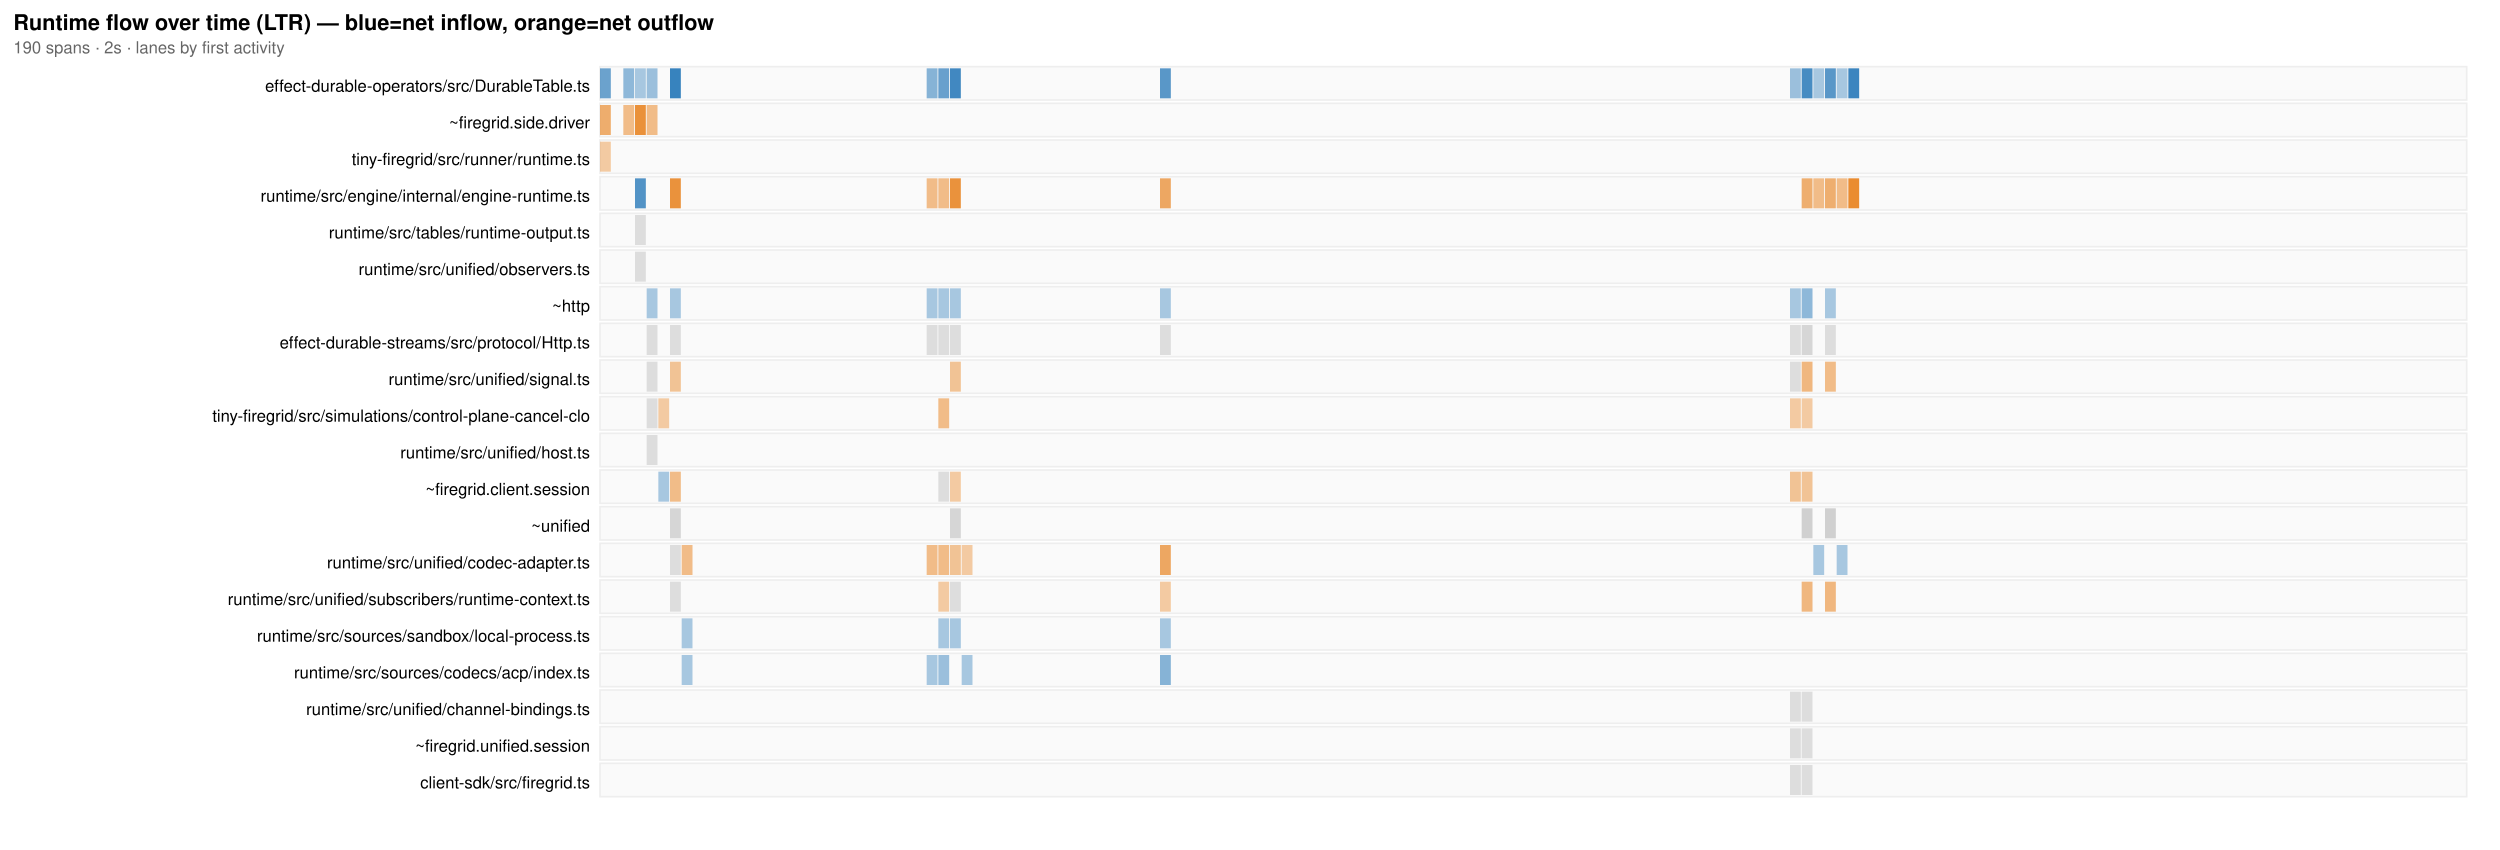
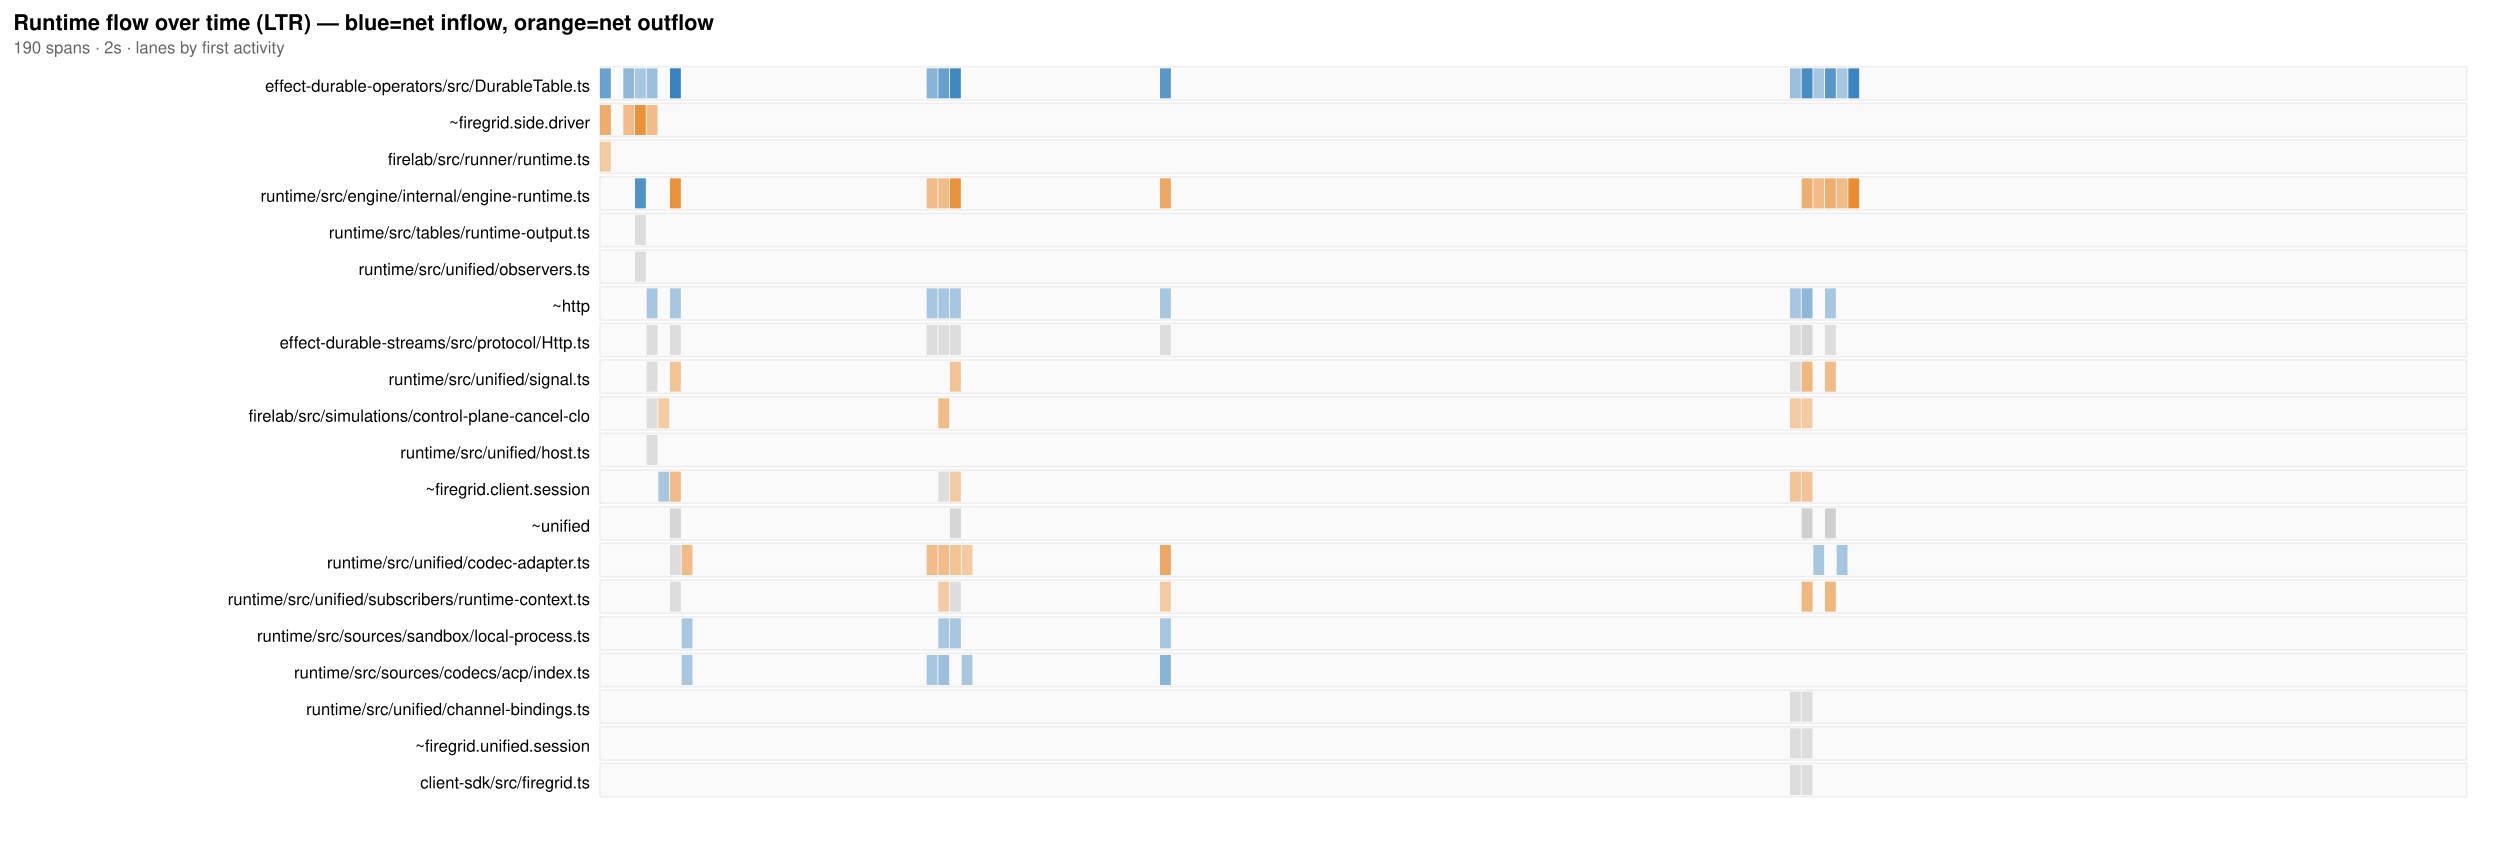
<svg xmlns="http://www.w3.org/2000/svg" width="1500" height="510" font-family="Helvetica" font-size="10">
  <rect width="1500" height="510" fill="white" />
  <text x="8" y="18" font-size="13" font-weight="bold">Runtime flow over time (LTR) — blue=net inflow, orange=net outflow</text>
  <text x="8" y="32" fill="#666">190 spans · 2s · lanes by first activity</text>
  <text x="354" y="55" text-anchor="end">effect-durable-operators/src/DurableTable.ts</text>
  <rect x="360" y="40" width="1120" height="20" fill="#fafafa" stroke="#eee" />
  <rect x="360" y="41" width="6.5" height="18" fill="#2b7bba" opacity="0.69" />
  <rect x="374" y="41" width="6.5" height="18" fill="#2b7bba" opacity="0.52" />
  <rect x="381" y="41" width="6.5" height="18" fill="#2b7bba" opacity="0.40" />
  <rect x="388" y="41" width="6.5" height="18" fill="#2b7bba" opacity="0.46" />
  <rect x="402" y="41" width="6.5" height="18" fill="#2b7bba" opacity="0.94" />
  <rect x="556" y="41" width="6.5" height="18" fill="#2b7bba" opacity="0.56" />
  <rect x="563" y="41" width="6.5" height="18" fill="#2b7bba" opacity="0.71" />
  <rect x="570" y="41" width="6.5" height="18" fill="#2b7bba" opacity="0.89" />
  <rect x="696" y="41" width="6.5" height="18" fill="#2b7bba" opacity="0.78" />
  <rect x="1074" y="41" width="6.5" height="18" fill="#2b7bba" opacity="0.46" />
  <rect x="1081" y="41" width="6.5" height="18" fill="#2b7bba" opacity="0.86" />
  <rect x="1088" y="41" width="6.5" height="18" fill="#2b7bba" opacity="0.40" />
  <rect x="1095" y="41" width="6.5" height="18" fill="#2b7bba" opacity="0.78" />
  <rect x="1102" y="41" width="6.5" height="18" fill="#2b7bba" opacity="0.40" />
  <rect x="1109" y="41" width="6.5" height="18" fill="#2b7bba" opacity="0.92" />
  <text x="354" y="77" text-anchor="end">~firegrid.side.driver</text>
  <rect x="360" y="62" width="1120" height="20" fill="#fafafa" stroke="#eee" />
  <rect x="360" y="63" width="6.5" height="18" fill="#e8821e" opacity="0.64" />
  <rect x="374" y="63" width="6.5" height="18" fill="#e8821e" opacity="0.52" />
  <rect x="381" y="63" width="6.5" height="18" fill="#e8821e" opacity="0.87" />
  <rect x="388" y="63" width="6.5" height="18" fill="#e8821e" opacity="0.52" />
-   <text x="354" y="99" text-anchor="end">tiny-firegrid/src/runner/runtime.ts</text>
+   <text x="354" y="99" text-anchor="end">firelab/src/runner/runtime.ts</text>
  <rect x="360" y="84" width="1120" height="20" fill="#fafafa" stroke="#eee" />
  <rect x="360" y="85" width="6.5" height="18" fill="#e8821e" opacity="0.40" />
  <text x="354" y="121" text-anchor="end">runtime/src/engine/internal/engine-runtime.ts</text>
  <rect x="360" y="106" width="1120" height="20" fill="#fafafa" stroke="#eee" />
  <rect x="381" y="107" width="6.5" height="18" fill="#2b7bba" opacity="0.81" />
  <rect x="402" y="107" width="6.5" height="18" fill="#e8821e" opacity="0.86" />
  <rect x="556" y="107" width="6.5" height="18" fill="#e8821e" opacity="0.52" />
  <rect x="563" y="107" width="6.5" height="18" fill="#e8821e" opacity="0.52" />
  <rect x="570" y="107" width="6.5" height="18" fill="#e8821e" opacity="0.86" />
  <rect x="696" y="107" width="6.5" height="18" fill="#e8821e" opacity="0.69" />
  <rect x="1081" y="107" width="6.5" height="18" fill="#e8821e" opacity="0.63" />
  <rect x="1088" y="107" width="6.5" height="18" fill="#e8821e" opacity="0.52" />
  <rect x="1095" y="107" width="6.5" height="18" fill="#e8821e" opacity="0.63" />
  <rect x="1102" y="107" width="6.5" height="18" fill="#e8821e" opacity="0.52" />
  <rect x="1109" y="107" width="6.5" height="18" fill="#e8821e" opacity="0.92" />
  <text x="354" y="143" text-anchor="end">runtime/src/tables/runtime-output.ts</text>
  <rect x="360" y="128" width="1120" height="20" fill="#fafafa" stroke="#eee" />
  <rect x="381" y="129" width="6.5" height="18" fill="#999" opacity="0.30" />
  <text x="354" y="165" text-anchor="end">runtime/src/unified/observers.ts</text>
  <rect x="360" y="150" width="1120" height="20" fill="#fafafa" stroke="#eee" />
  <rect x="381" y="151" width="6.5" height="18" fill="#999" opacity="0.30" />
  <text x="354" y="187" text-anchor="end">~http</text>
  <rect x="360" y="172" width="1120" height="20" fill="#fafafa" stroke="#eee" />
  <rect x="388" y="173" width="6.5" height="18" fill="#2b7bba" opacity="0.40" />
  <rect x="402" y="173" width="6.5" height="18" fill="#2b7bba" opacity="0.40" />
  <rect x="556" y="173" width="6.5" height="18" fill="#2b7bba" opacity="0.40" />
  <rect x="563" y="173" width="6.5" height="18" fill="#2b7bba" opacity="0.40" />
  <rect x="570" y="173" width="6.5" height="18" fill="#2b7bba" opacity="0.40" />
  <rect x="696" y="173" width="6.5" height="18" fill="#2b7bba" opacity="0.40" />
  <rect x="1074" y="173" width="6.5" height="18" fill="#2b7bba" opacity="0.40" />
  <rect x="1081" y="173" width="6.5" height="18" fill="#2b7bba" opacity="0.52" />
  <rect x="1095" y="173" width="6.5" height="18" fill="#2b7bba" opacity="0.40" />
  <text x="354" y="209" text-anchor="end">effect-durable-streams/src/protocol/Http.ts</text>
  <rect x="360" y="194" width="1120" height="20" fill="#fafafa" stroke="#eee" />
  <rect x="388" y="195" width="6.5" height="18" fill="#999" opacity="0.30" />
  <rect x="402" y="195" width="6.5" height="18" fill="#999" opacity="0.30" />
  <rect x="556" y="195" width="6.5" height="18" fill="#999" opacity="0.30" />
  <rect x="563" y="195" width="6.5" height="18" fill="#999" opacity="0.30" />
  <rect x="570" y="195" width="6.5" height="18" fill="#999" opacity="0.30" />
  <rect x="696" y="195" width="6.5" height="18" fill="#999" opacity="0.30" />
  <rect x="1074" y="195" width="6.5" height="18" fill="#999" opacity="0.30" />
  <rect x="1081" y="195" width="6.5" height="18" fill="#999" opacity="0.37" />
  <rect x="1095" y="195" width="6.5" height="18" fill="#999" opacity="0.30" />
  <text x="354" y="231" text-anchor="end">runtime/src/unified/signal.ts</text>
  <rect x="360" y="216" width="1120" height="20" fill="#fafafa" stroke="#eee" />
  <rect x="388" y="217" width="6.5" height="18" fill="#999" opacity="0.30" />
  <rect x="402" y="217" width="6.5" height="18" fill="#e8821e" opacity="0.46" />
  <rect x="570" y="217" width="6.5" height="18" fill="#e8821e" opacity="0.46" />
  <rect x="1074" y="217" width="6.5" height="18" fill="#999" opacity="0.30" />
  <rect x="1081" y="217" width="6.5" height="18" fill="#e8821e" opacity="0.56" />
  <rect x="1095" y="217" width="6.5" height="18" fill="#e8821e" opacity="0.52" />
-   <text x="354" y="253" text-anchor="end">tiny-firegrid/src/simulations/control-plane-cancel-clo</text>
+   <text x="354" y="253" text-anchor="end">firelab/src/simulations/control-plane-cancel-clo</text>
  <rect x="360" y="238" width="1120" height="20" fill="#fafafa" stroke="#eee" />
  <rect x="388" y="239" width="6.5" height="18" fill="#999" opacity="0.30" />
  <rect x="395" y="239" width="6.5" height="18" fill="#e8821e" opacity="0.40" />
  <rect x="563" y="239" width="6.5" height="18" fill="#e8821e" opacity="0.52" />
  <rect x="1074" y="239" width="6.5" height="18" fill="#e8821e" opacity="0.40" />
  <rect x="1081" y="239" width="6.5" height="18" fill="#e8821e" opacity="0.40" />
  <text x="354" y="275" text-anchor="end">runtime/src/unified/host.ts</text>
  <rect x="360" y="260" width="1120" height="20" fill="#fafafa" stroke="#eee" />
  <rect x="388" y="261" width="6.5" height="18" fill="#999" opacity="0.30" />
  <text x="354" y="297" text-anchor="end">~firegrid.client.session</text>
  <rect x="360" y="282" width="1120" height="20" fill="#fafafa" stroke="#eee" />
  <rect x="395" y="283" width="6.5" height="18" fill="#2b7bba" opacity="0.40" />
  <rect x="402" y="283" width="6.5" height="18" fill="#e8821e" opacity="0.52" />
  <rect x="563" y="283" width="6.5" height="18" fill="#999" opacity="0.30" />
  <rect x="570" y="283" width="6.5" height="18" fill="#e8821e" opacity="0.40" />
  <rect x="1074" y="283" width="6.5" height="18" fill="#e8821e" opacity="0.46" />
  <rect x="1081" y="283" width="6.5" height="18" fill="#e8821e" opacity="0.46" />
  <text x="354" y="319" text-anchor="end">~unified</text>
  <rect x="360" y="304" width="1120" height="20" fill="#fafafa" stroke="#eee" />
  <rect x="402" y="305" width="6.5" height="18" fill="#999" opacity="0.37" />
  <rect x="570" y="305" width="6.5" height="18" fill="#999" opacity="0.37" />
  <rect x="1081" y="305" width="6.5" height="18" fill="#999" opacity="0.43" />
  <rect x="1095" y="305" width="6.5" height="18" fill="#999" opacity="0.43" />
  <text x="354" y="341" text-anchor="end">runtime/src/unified/codec-adapter.ts</text>
  <rect x="360" y="326" width="1120" height="20" fill="#fafafa" stroke="#eee" />
  <rect x="402" y="327" width="6.5" height="18" fill="#999" opacity="0.30" />
  <rect x="409" y="327" width="6.5" height="18" fill="#e8821e" opacity="0.52" />
  <rect x="556" y="327" width="6.5" height="18" fill="#e8821e" opacity="0.52" />
  <rect x="563" y="327" width="6.5" height="18" fill="#e8821e" opacity="0.52" />
  <rect x="570" y="327" width="6.5" height="18" fill="#e8821e" opacity="0.46" />
  <rect x="577" y="327" width="6.5" height="18" fill="#e8821e" opacity="0.40" />
  <rect x="696" y="327" width="6.5" height="18" fill="#e8821e" opacity="0.69" />
  <rect x="1088" y="327" width="6.5" height="18" fill="#2b7bba" opacity="0.40" />
  <rect x="1102" y="327" width="6.5" height="18" fill="#2b7bba" opacity="0.40" />
  <text x="354" y="363" text-anchor="end">runtime/src/unified/subscribers/runtime-context.ts</text>
  <rect x="360" y="348" width="1120" height="20" fill="#fafafa" stroke="#eee" />
  <rect x="402" y="349" width="6.5" height="18" fill="#999" opacity="0.30" />
  <rect x="563" y="349" width="6.5" height="18" fill="#e8821e" opacity="0.40" />
  <rect x="570" y="349" width="6.5" height="18" fill="#999" opacity="0.30" />
  <rect x="696" y="349" width="6.5" height="18" fill="#e8821e" opacity="0.40" />
  <rect x="1081" y="349" width="6.5" height="18" fill="#e8821e" opacity="0.56" />
  <rect x="1095" y="349" width="6.5" height="18" fill="#e8821e" opacity="0.56" />
  <text x="354" y="385" text-anchor="end">runtime/src/sources/sandbox/local-process.ts</text>
  <rect x="360" y="370" width="1120" height="20" fill="#fafafa" stroke="#eee" />
  <rect x="409" y="371" width="6.5" height="18" fill="#2b7bba" opacity="0.40" />
  <rect x="563" y="371" width="6.5" height="18" fill="#2b7bba" opacity="0.40" />
  <rect x="570" y="371" width="6.5" height="18" fill="#2b7bba" opacity="0.40" />
  <rect x="696" y="371" width="6.5" height="18" fill="#2b7bba" opacity="0.40" />
  <text x="354" y="407" text-anchor="end">runtime/src/sources/codecs/acp/index.ts</text>
  <rect x="360" y="392" width="1120" height="20" fill="#fafafa" stroke="#eee" />
  <rect x="409" y="393" width="6.5" height="18" fill="#2b7bba" opacity="0.40" />
  <rect x="556" y="393" width="6.5" height="18" fill="#2b7bba" opacity="0.40" />
  <rect x="563" y="393" width="6.5" height="18" fill="#2b7bba" opacity="0.46" />
  <rect x="577" y="393" width="6.5" height="18" fill="#2b7bba" opacity="0.40" />
  <rect x="696" y="393" width="6.5" height="18" fill="#2b7bba" opacity="0.56" />
  <text x="354" y="429" text-anchor="end">runtime/src/unified/channel-bindings.ts</text>
  <rect x="360" y="414" width="1120" height="20" fill="#fafafa" stroke="#eee" />
  <rect x="1074" y="415" width="6.5" height="18" fill="#999" opacity="0.30" />
  <rect x="1081" y="415" width="6.5" height="18" fill="#999" opacity="0.30" />
  <text x="354" y="451" text-anchor="end">~firegrid.unified.session</text>
  <rect x="360" y="436" width="1120" height="20" fill="#fafafa" stroke="#eee" />
  <rect x="1074" y="437" width="6.5" height="18" fill="#999" opacity="0.30" />
  <rect x="1081" y="437" width="6.5" height="18" fill="#999" opacity="0.30" />
  <text x="354" y="473" text-anchor="end">client-sdk/src/firegrid.ts</text>
  <rect x="360" y="458" width="1120" height="20" fill="#fafafa" stroke="#eee" />
  <rect x="1074" y="459" width="6.5" height="18" fill="#999" opacity="0.30" />
  <rect x="1081" y="459" width="6.5" height="18" fill="#999" opacity="0.30" />
</svg>
